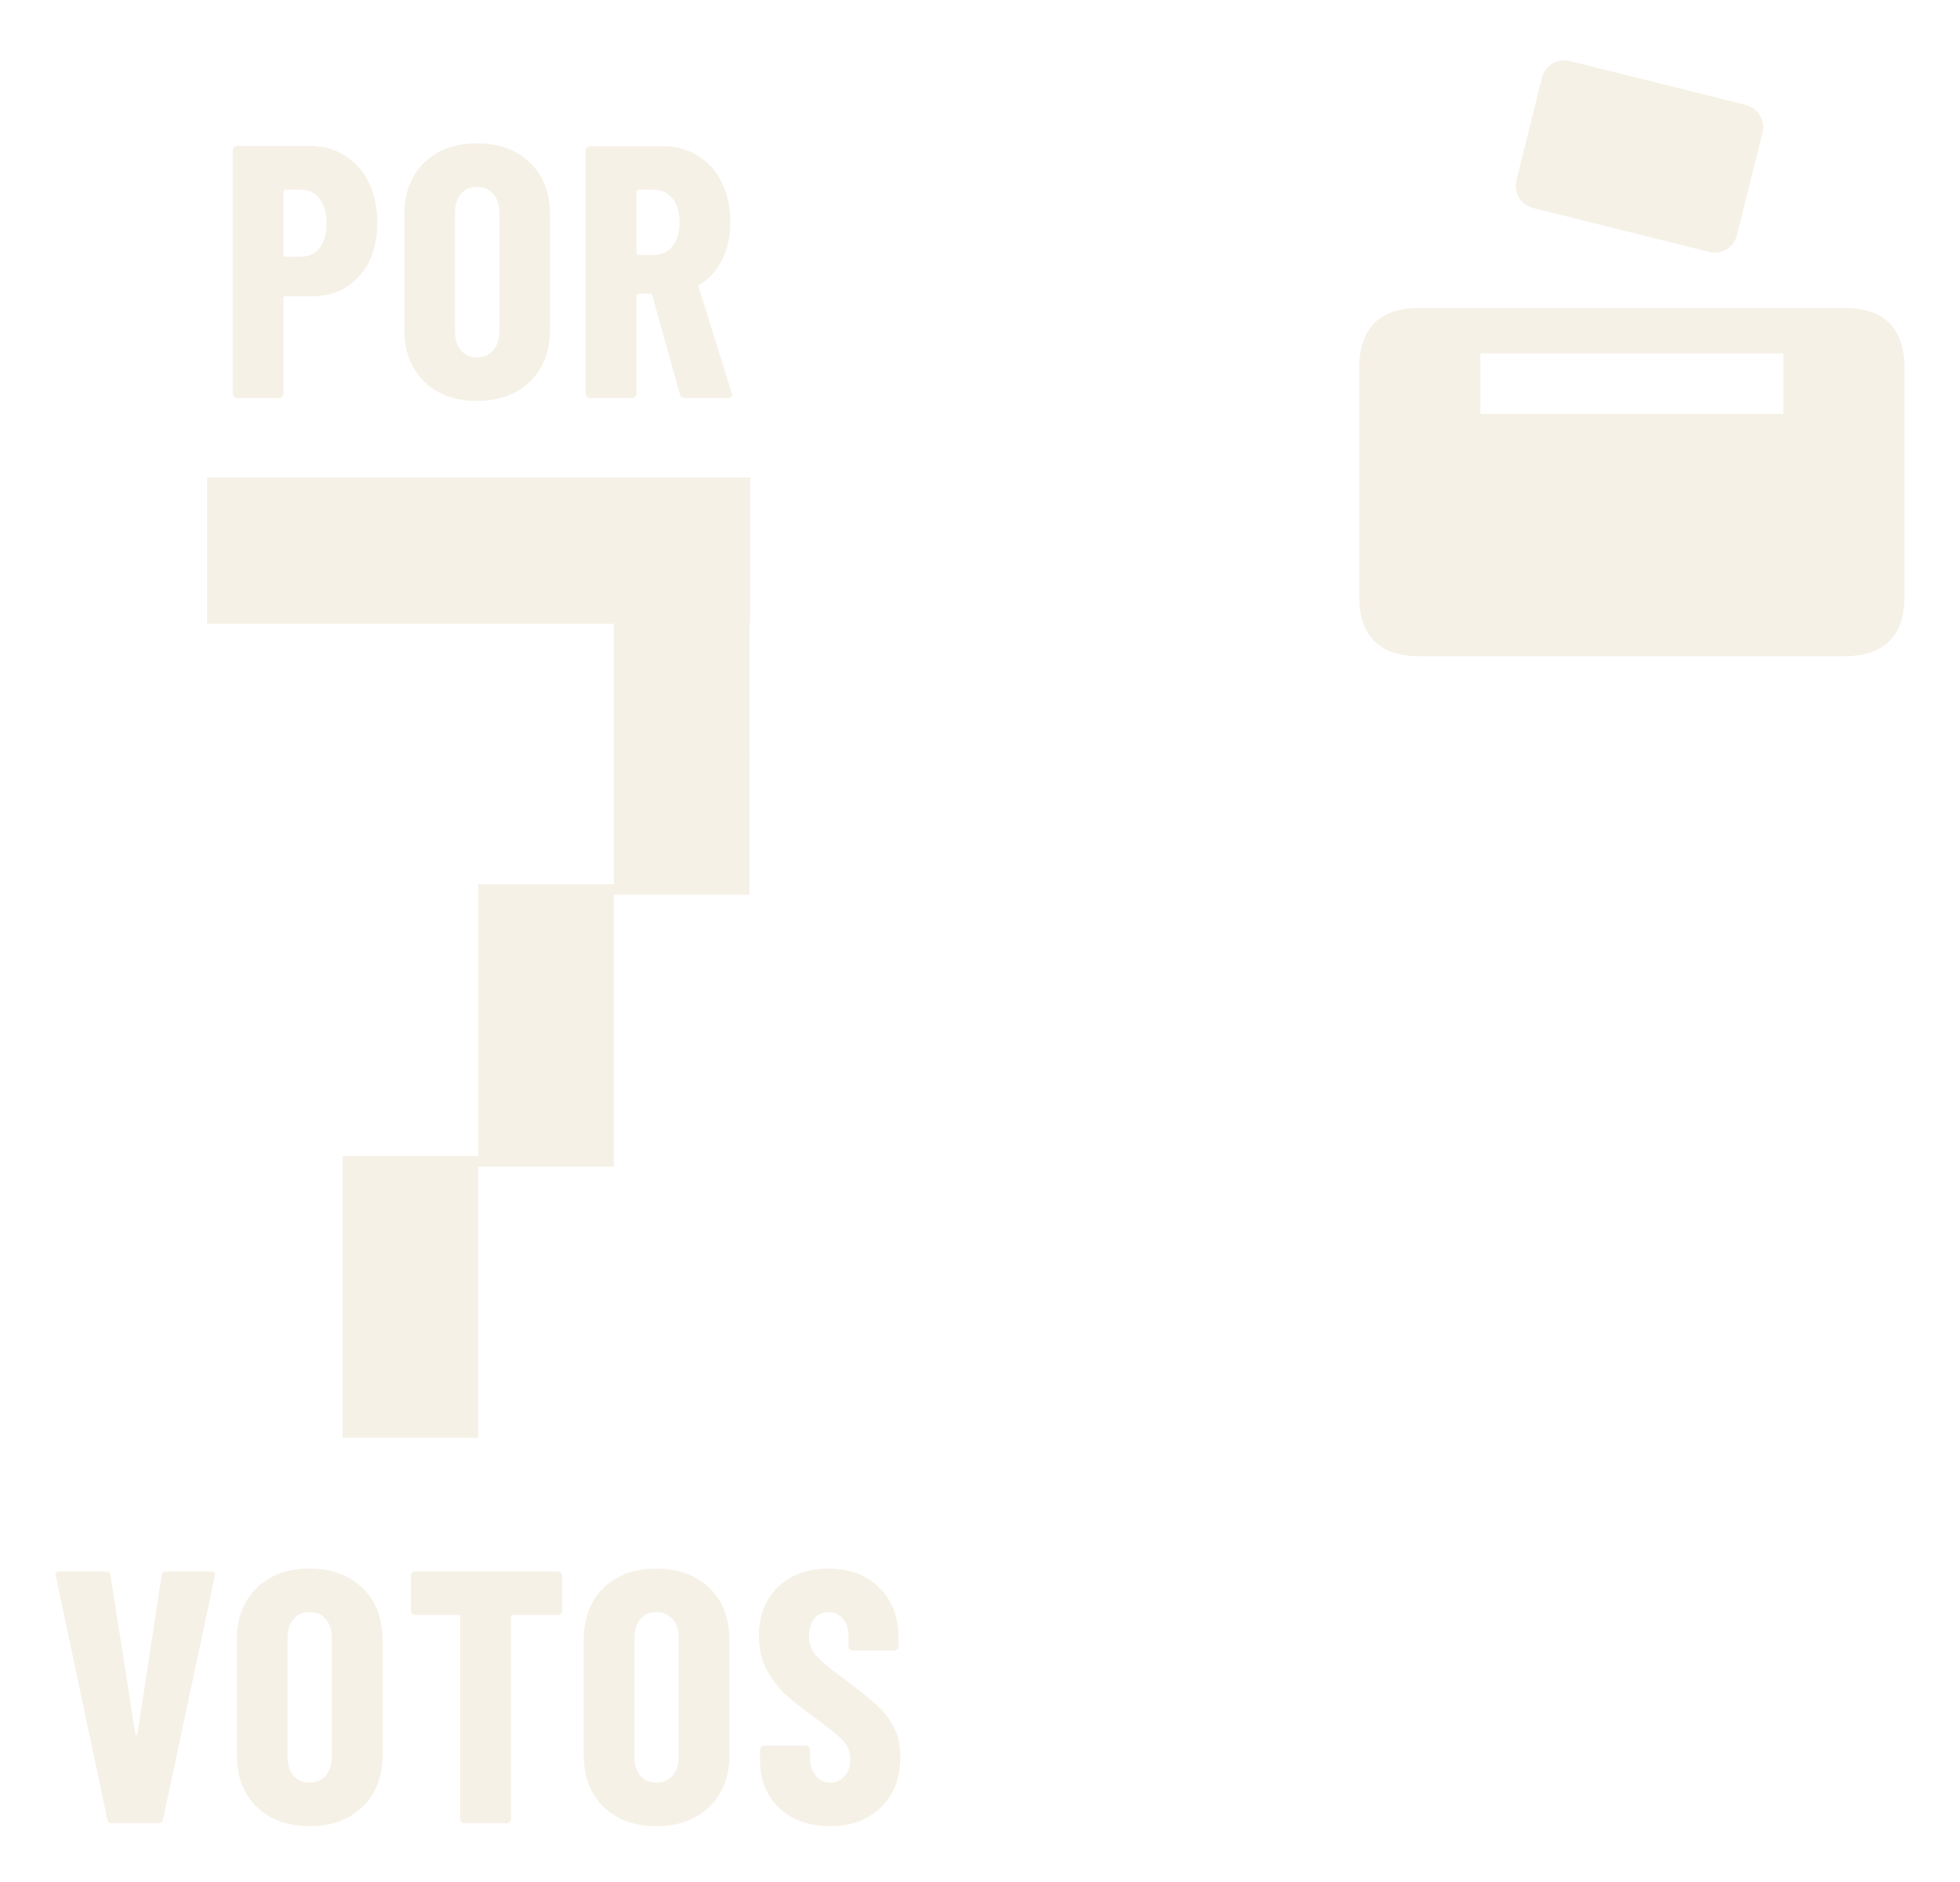
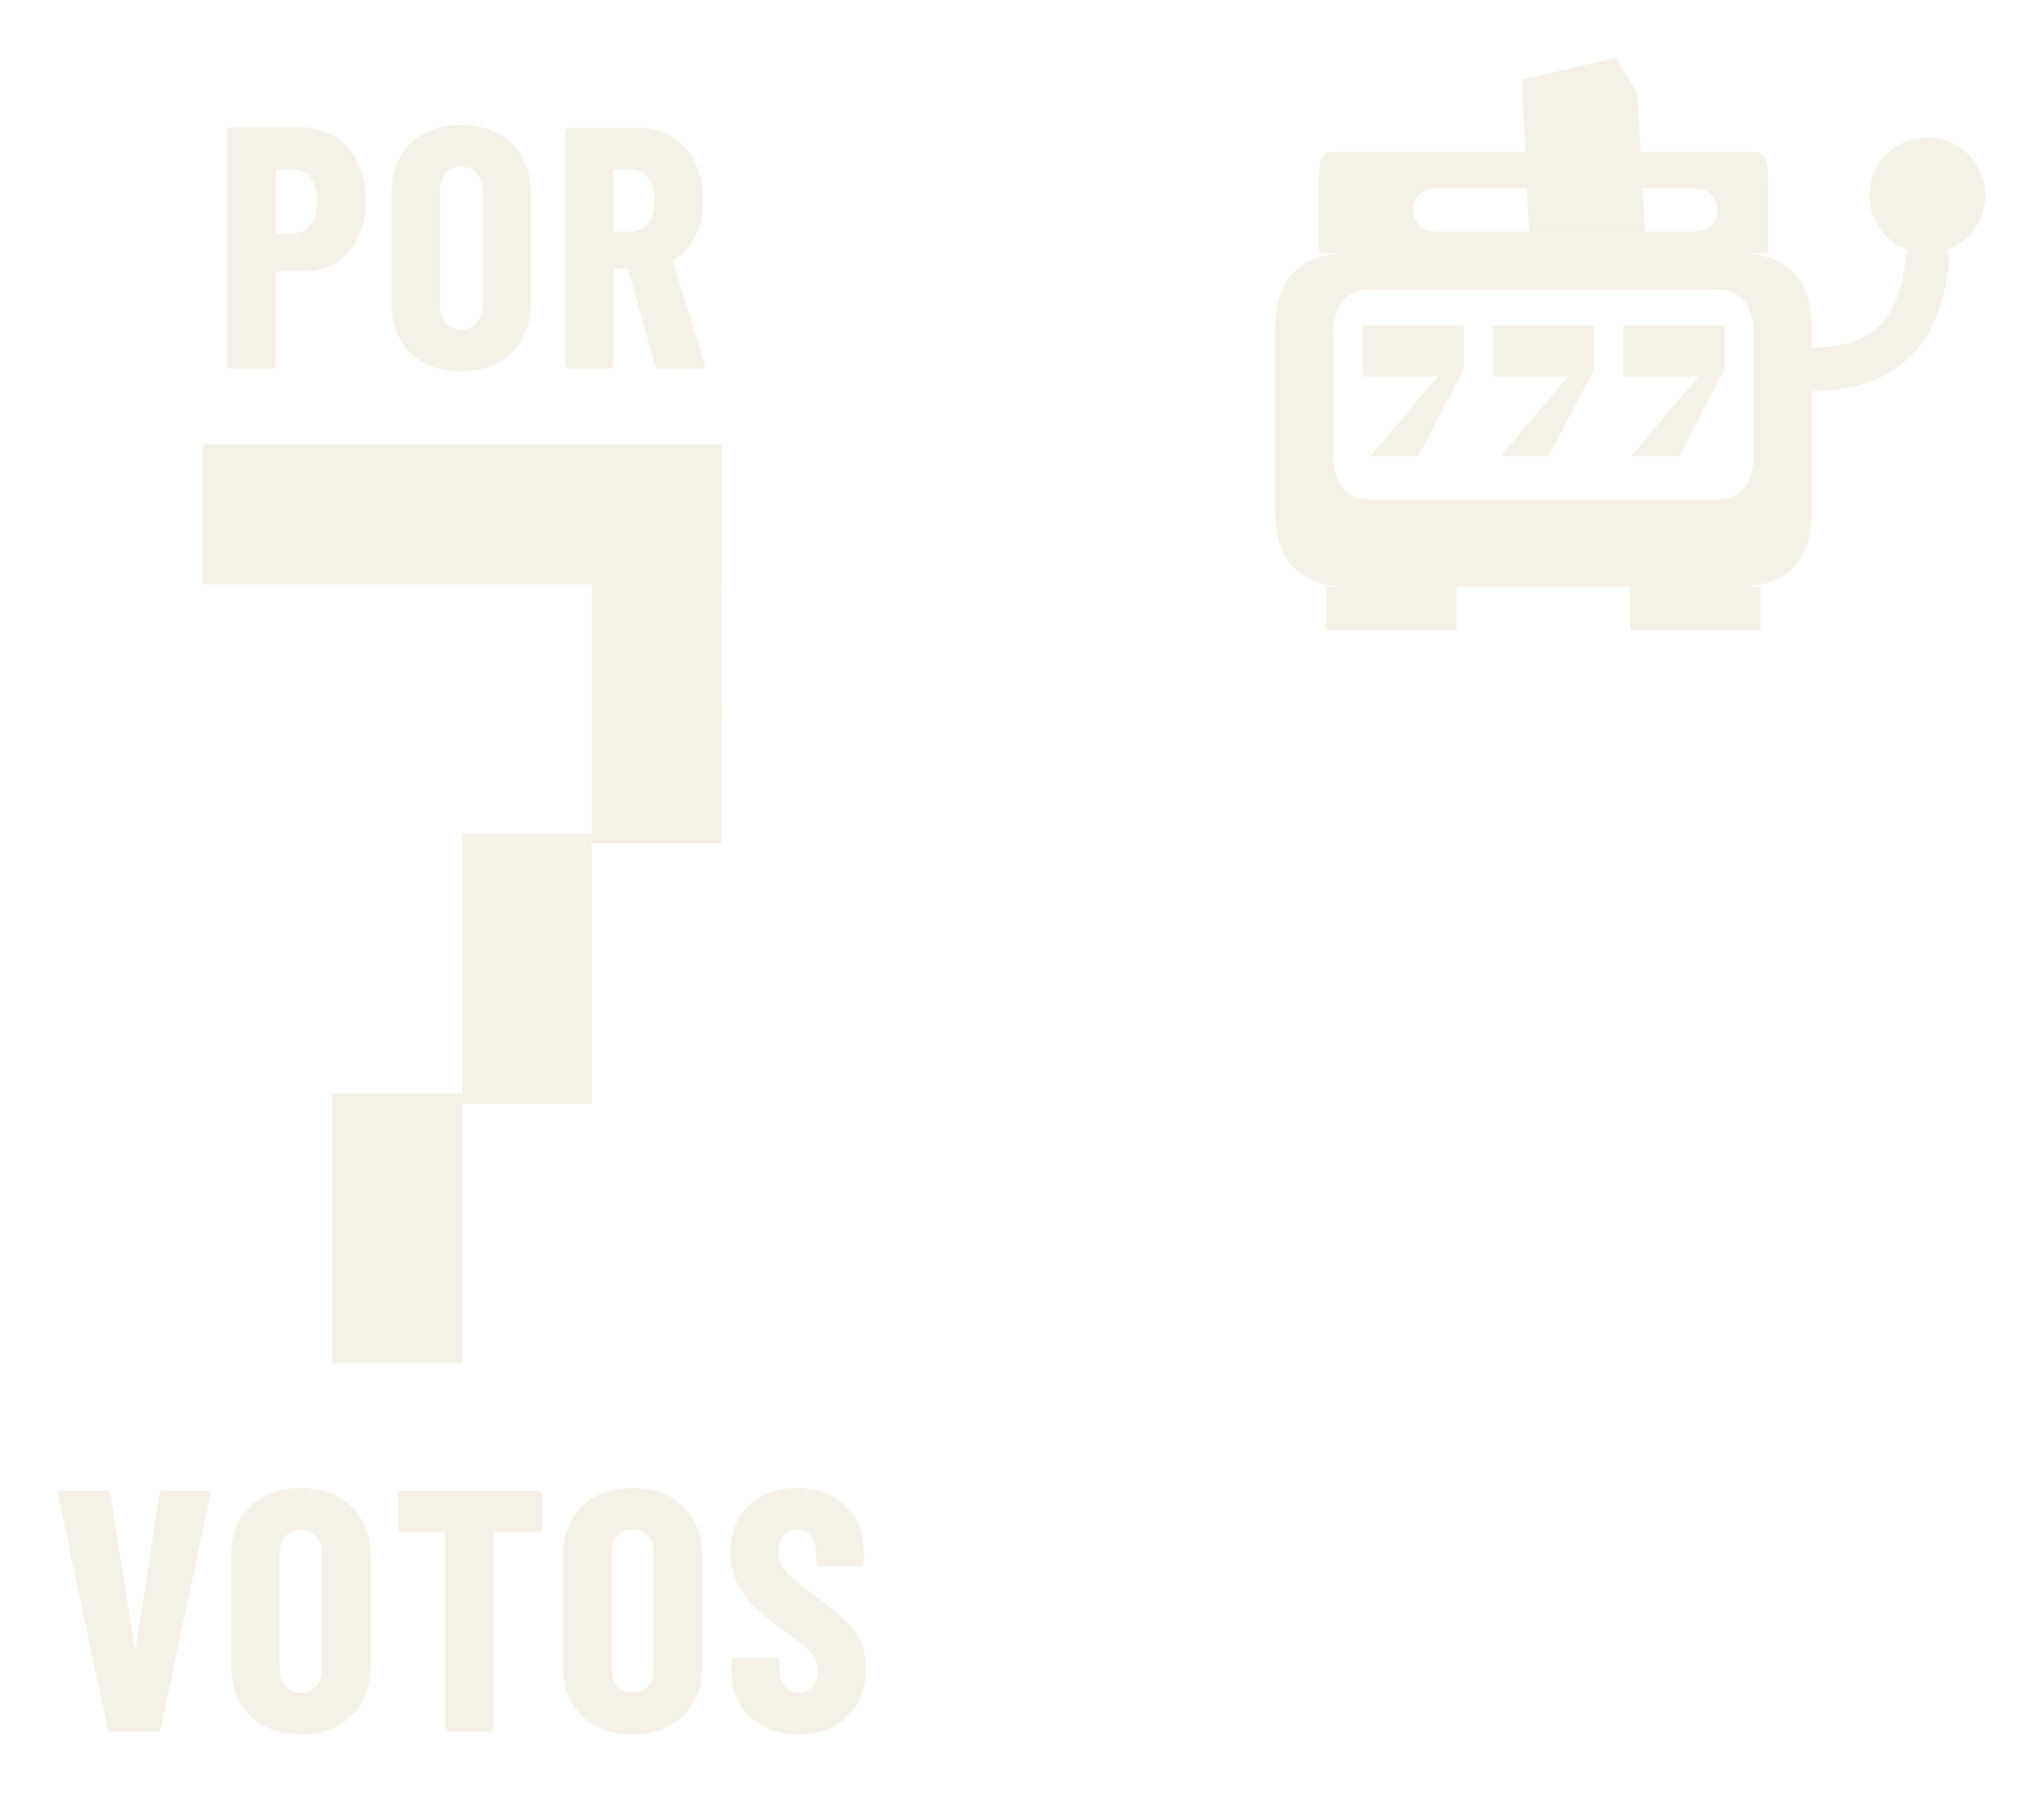
- <svg xmlns="http://www.w3.org/2000/svg" viewBox="436.86 227.34 258.76 248.46">
+ <svg xmlns="http://www.w3.org/2000/svg" viewBox="436.2 229.02 282.08 247.45">
  <path fill="#F6F1E6" d="M477.744 246.602Q480.356 246.602 482.399 247.885Q484.441 249.167 485.558 251.471Q486.674 253.775 486.674 256.72L486.674 256.72Q486.674 261.137 484.299 263.797Q481.924 266.457 478.076 266.457L478.076 266.457L474.514 266.457Q474.276 266.457 474.276 266.695L474.276 266.695L474.276 279.33Q474.276 279.567 474.11 279.734Q473.944 279.9 473.706 279.9L473.706 279.9L468.149 279.9Q467.911 279.9 467.745 279.734Q467.579 279.567 467.579 279.33L467.579 279.33L467.579 247.172Q467.579 246.935 467.745 246.769Q467.911 246.602 468.149 246.602L468.149 246.602L477.744 246.602M476.604 261.232Q478.124 261.232 479.05 260.069Q479.976 258.905 479.976 256.862L479.976 256.862Q479.976 254.772 479.05 253.585Q478.124 252.397 476.604 252.397L476.604 252.397L474.514 252.397Q474.276 252.397 474.276 252.635L474.276 252.635L474.276 260.995Q474.276 261.232 474.514 261.232L474.514 261.232L476.604 261.232" />
  <path fill="#F6F1E6" transform="translate(1.000 0)" d="M498.834 280.28Q494.464 280.28 491.851 277.715Q489.239 275.15 489.239 270.875L489.239 270.875L489.239 255.675Q489.239 251.4 491.851 248.835Q494.464 246.27 498.834 246.27L498.834 246.27Q503.204 246.27 505.84 248.835Q508.476 251.4 508.476 255.675L508.476 255.675L508.476 270.875Q508.476 275.15 505.84 277.715Q503.204 280.28 498.834 280.28L498.834 280.28M498.834 274.532Q500.164 274.532 500.971 273.606Q501.779 272.68 501.779 271.16L501.779 271.16L501.779 255.39Q501.779 253.87 500.971 252.944Q500.164 252.017 498.834 252.017L498.834 252.017Q497.504 252.017 496.72 252.944Q495.936 253.87 495.936 255.39L495.936 255.39L495.936 271.16Q495.936 272.68 496.72 273.606Q497.504 274.532 498.834 274.532L498.834 274.532" />
  <path fill="#F6F1E6" transform="translate(2.000 0)" d="M525.291 279.9Q524.769 279.9 524.626 279.425L524.626 279.425L520.969 266.315Q520.874 266.125 520.731 266.125L520.731 266.125L519.116 266.125Q518.879 266.125 518.879 266.362L518.879 266.362L518.879 279.33Q518.879 279.567 518.712 279.734Q518.546 279.9 518.309 279.9L518.309 279.9L512.751 279.9Q512.514 279.9 512.347 279.734Q512.181 279.567 512.181 279.33L512.181 279.33L512.181 247.22Q512.181 246.982 512.347 246.816Q512.514 246.65 512.751 246.65L512.751 246.65L522.346 246.65Q524.959 246.65 527.001 247.909Q529.044 249.167 530.16 251.447Q531.276 253.727 531.276 256.672L531.276 256.672Q531.276 259.475 530.207 261.612Q529.139 263.75 527.239 264.938L527.239 264.938Q527.144 264.985 527.096 265.056Q527.049 265.127 527.096 265.222L527.096 265.222L531.466 279.235L531.514 279.425Q531.514 279.9 530.991 279.9L530.991 279.9L525.291 279.9M519.116 252.397Q518.879 252.397 518.879 252.635L518.879 252.635L518.879 260.757Q518.879 260.995 519.116 260.995L519.116 260.995L521.254 260.995Q522.726 260.995 523.652 259.831Q524.579 258.667 524.579 256.72L524.579 256.72Q524.579 254.725 523.652 253.561Q522.726 252.397 521.254 252.397L521.254 252.397L519.116 252.397" />
  <g transform="translate(464.2 290.4)" fill="#F6F1E6">
    <rect x="0.0" y="0.0" width="71.7" height="19.3" />
    <rect x="53.7" y="17.9" width="17.9" height="19.3" />
    <rect x="53.7" y="35.8" width="17.9" height="19.3" />
    <rect x="35.8" y="53.7" width="17.9" height="19.3" />
    <rect x="35.8" y="71.7" width="17.9" height="19.3" />
    <rect x="17.9" y="89.6" width="17.9" height="19.3" />
    <rect x="17.9" y="107.5" width="17.9" height="19.3" />
  </g>
  <path fill="#F6F1E6" d="M451.64 468.1Q451.118 468.1 451.022 467.578L451.022 467.578L444.23 435.468L444.183 435.278Q444.183 434.85 444.705 434.85L444.705 434.85L450.832 434.85Q451.402 434.85 451.45 435.373L451.45 435.373L454.727 456.273Q454.775 456.463 454.87 456.463Q454.965 456.463 455.012 456.273L455.012 456.273L458.195 435.373Q458.243 434.85 458.813 434.85L458.813 434.85L464.75 434.85Q465.368 434.85 465.225 435.468L465.225 435.468L458.385 467.578Q458.29 468.1 457.767 468.1L457.767 468.1L451.64 468.1" />
  <path fill="#F6F1E6" transform="translate(1.000 0)" d="M476.72 468.48Q472.35 468.48 469.738 465.915Q467.125 463.35 467.125 459.075L467.125 459.075L467.125 443.875Q467.125 439.6 469.738 437.035Q472.35 434.47 476.72 434.47L476.72 434.47Q481.09 434.47 483.726 437.035Q486.363 439.6 486.363 443.875L486.363 443.875L486.363 459.075Q486.363 463.35 483.726 465.915Q481.09 468.48 476.72 468.48L476.72 468.48M476.72 462.733Q478.05 462.733 478.858 461.806Q479.665 460.88 479.665 459.36L479.665 459.36L479.665 443.59Q479.665 442.07 478.858 441.144Q478.05 440.218 476.72 440.218L476.72 440.218Q475.39 440.218 474.606 441.144Q473.822 442.07 473.822 443.59L473.822 443.59L473.822 459.36Q473.822 460.88 474.606 461.806Q475.39 462.733 476.72 462.733L476.72 462.733" />
  <path fill="#F6F1E6" transform="translate(2.000 0)" d="M508.497 434.85Q508.735 434.85 508.901 435.016Q509.067 435.183 509.067 435.42L509.067 435.42L509.067 440.028Q509.067 440.265 508.901 440.431Q508.735 440.598 508.497 440.598L508.497 440.598L502.56 440.598Q502.322 440.598 502.322 440.835L502.322 440.835L502.322 467.53Q502.322 467.768 502.156 467.934Q501.99 468.1 501.752 468.1L501.752 468.1L496.195 468.1Q495.957 468.1 495.791 467.934Q495.625 467.768 495.625 467.53L495.625 467.53L495.625 440.835Q495.625 440.598 495.387 440.598L495.387 440.598L489.687 440.598Q489.45 440.598 489.284 440.431Q489.117 440.265 489.117 440.028L489.117 440.028L489.117 435.42Q489.117 435.183 489.284 435.016Q489.45 434.85 489.687 434.85L489.687 434.85L508.497 434.85" />
  <path fill="#F6F1E6" transform="translate(3.000 0)" d="M520.515 468.48Q516.145 468.48 513.533 465.915Q510.92 463.35 510.92 459.075L510.92 459.075L510.92 443.875Q510.92 439.6 513.533 437.035Q516.145 434.47 520.515 434.47L520.515 434.47Q524.885 434.47 527.521 437.035Q530.158 439.6 530.158 443.875L530.158 443.875L530.158 459.075Q530.158 463.35 527.521 465.915Q524.885 468.48 520.515 468.48L520.515 468.48M520.515 462.733Q521.845 462.733 522.653 461.806Q523.46 460.88 523.46 459.36L523.46 459.36L523.46 443.59Q523.46 442.07 522.653 441.144Q521.845 440.218 520.515 440.218L520.515 440.218Q519.185 440.218 518.401 441.144Q517.618 442.07 517.618 443.59L517.618 443.59L517.618 459.36Q517.618 460.88 518.401 461.806Q519.185 462.733 520.515 462.733L520.515 462.733" />
  <path fill="#F6F1E6" transform="translate(4.000 0)" d="M542.413 468.48Q539.658 468.48 537.567 467.388Q535.478 466.295 534.338 464.324Q533.197 462.353 533.197 459.788L533.197 459.788L533.197 458.41Q533.197 458.173 533.364 458.006Q533.53 457.84 533.768 457.84L533.768 457.84L539.23 457.84Q539.468 457.84 539.634 458.006Q539.8 458.173 539.8 458.41L539.8 458.41L539.8 459.455Q539.8 460.928 540.56 461.83Q541.32 462.733 542.46 462.733L542.46 462.733Q543.6 462.733 544.36 461.877Q545.12 461.023 545.12 459.645L545.12 459.645Q545.12 458.22 544.17 457.199Q543.22 456.178 540.465 454.183L540.465 454.183Q538.09 452.473 536.618 451.143Q535.145 449.813 534.1 447.865Q533.055 445.918 533.055 443.353L533.055 443.353Q533.055 439.315 535.572 436.893Q538.09 434.47 542.223 434.47L542.223 434.47Q546.403 434.47 548.944 436.988Q551.485 439.505 551.485 443.59L551.485 443.59L551.485 444.73Q551.485 444.968 551.319 445.134Q551.153 445.3 550.915 445.3L550.915 445.3L545.452 445.3Q545.215 445.3 545.049 445.134Q544.883 444.968 544.883 444.73L544.883 444.73L544.883 443.448Q544.883 441.975 544.146 441.096Q543.41 440.218 542.223 440.218L542.223 440.218Q541.082 440.218 540.37 441.049Q539.658 441.88 539.658 443.353L539.658 443.353Q539.658 444.778 540.56 445.87Q541.463 446.963 544.123 448.91L544.123 448.91Q547.067 451.095 548.564 452.449Q550.06 453.803 550.891 455.441Q551.723 457.08 551.723 459.36L551.723 459.36Q551.723 463.54 549.158 466.01Q546.593 468.48 542.413 468.48L542.413 468.48" />
-   <g transform="translate(610.3 236.0)">
-     <g fill="#F6F1E6">
-       <path fill-rule="evenodd" d="M6 40 q0 -8 8 -8 l56 0 q8 0 8 8 l0 30 q0 8 -8 8 l-56 0 q-8 0 -8 -8 Z         M22 38 l40 0 0 8 -40 0 Z" />
-       <rect x="28" y="2" width="30" height="20" rx="3" transform="rotate(14 43 12)" />
-     </g>
+   <g transform="translate(610.3 234.0)">
+     <path fill="#F6F1E6" fill-rule="evenodd" d="M 10 16 H 68 C 70 16 70 18 70 20 V 30 H 8 V 20 C 8 18 8 16 10 16 Z M 12 30 H 66 C 73 30 76 34 76 40 V 66 C 76 72 73 76 66 76 H 12 C 5 76 2 72 2 66 V 40 C 2 34 5 30 12 30 Z M 9 76 H 27 V 82 H 9 Z M 51 76 H 69 V 82 H 51 Z M 24 21 H 60 A 3 3 0 0 1 60 27 H 24 A 3 3 0 0 1 24 21 Z M 15 35 H 63 C 66 35 68 37 68 41 V 58 C 68 62 66 64 63 64 H 15 C 12 64 10 62 10 58 V 41 C 10 37 12 35 15 35 Z M 14 40 H 28 V 46 L 21.7 58 H 15.1 L 24.4 47 H 14 Z M 32 40 H 46 V 46 L 39.7 58 H 33.1 L 42.4 47 H 32 Z M 50 40 H 64 V 46 L 57.7 58 H 51.1 L 60.4 47 H 50 Z" />
+     <path fill="#F6F1E6" d="M 36 6 L 49 3 L 52 8 L 53 27 L 37 27 Z" />
+     <path fill="none" stroke="#F6F1E6" stroke-width="6" stroke-linecap="round" d="M 76 46 C 87 46 91 40 92 31" />
+     <circle cx="92" cy="22" r="8" fill="#F6F1E6" />
  </g>
</svg>
